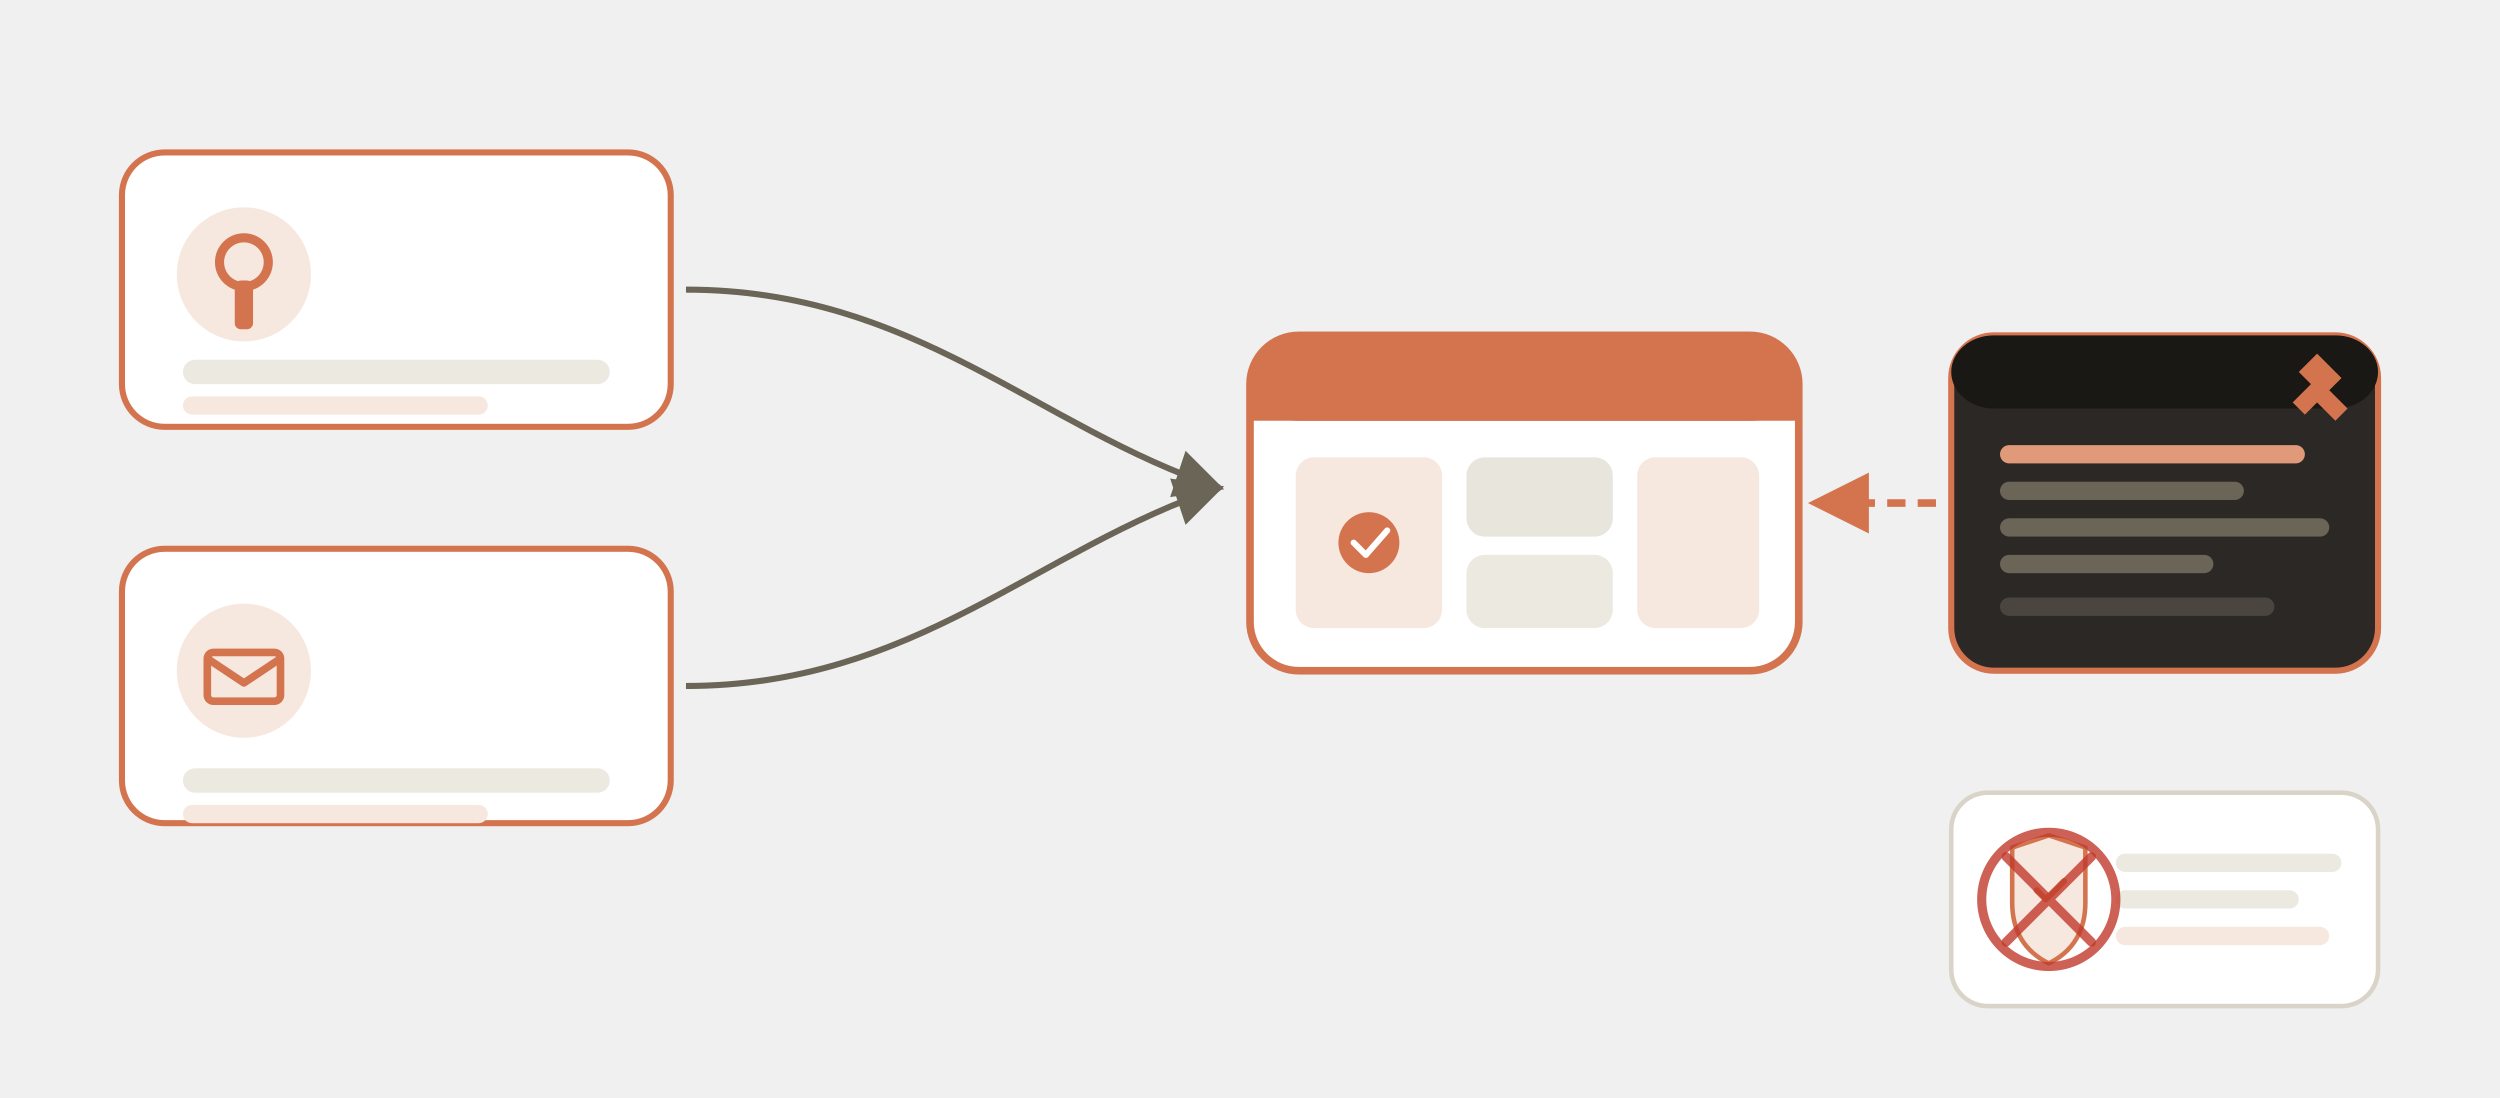
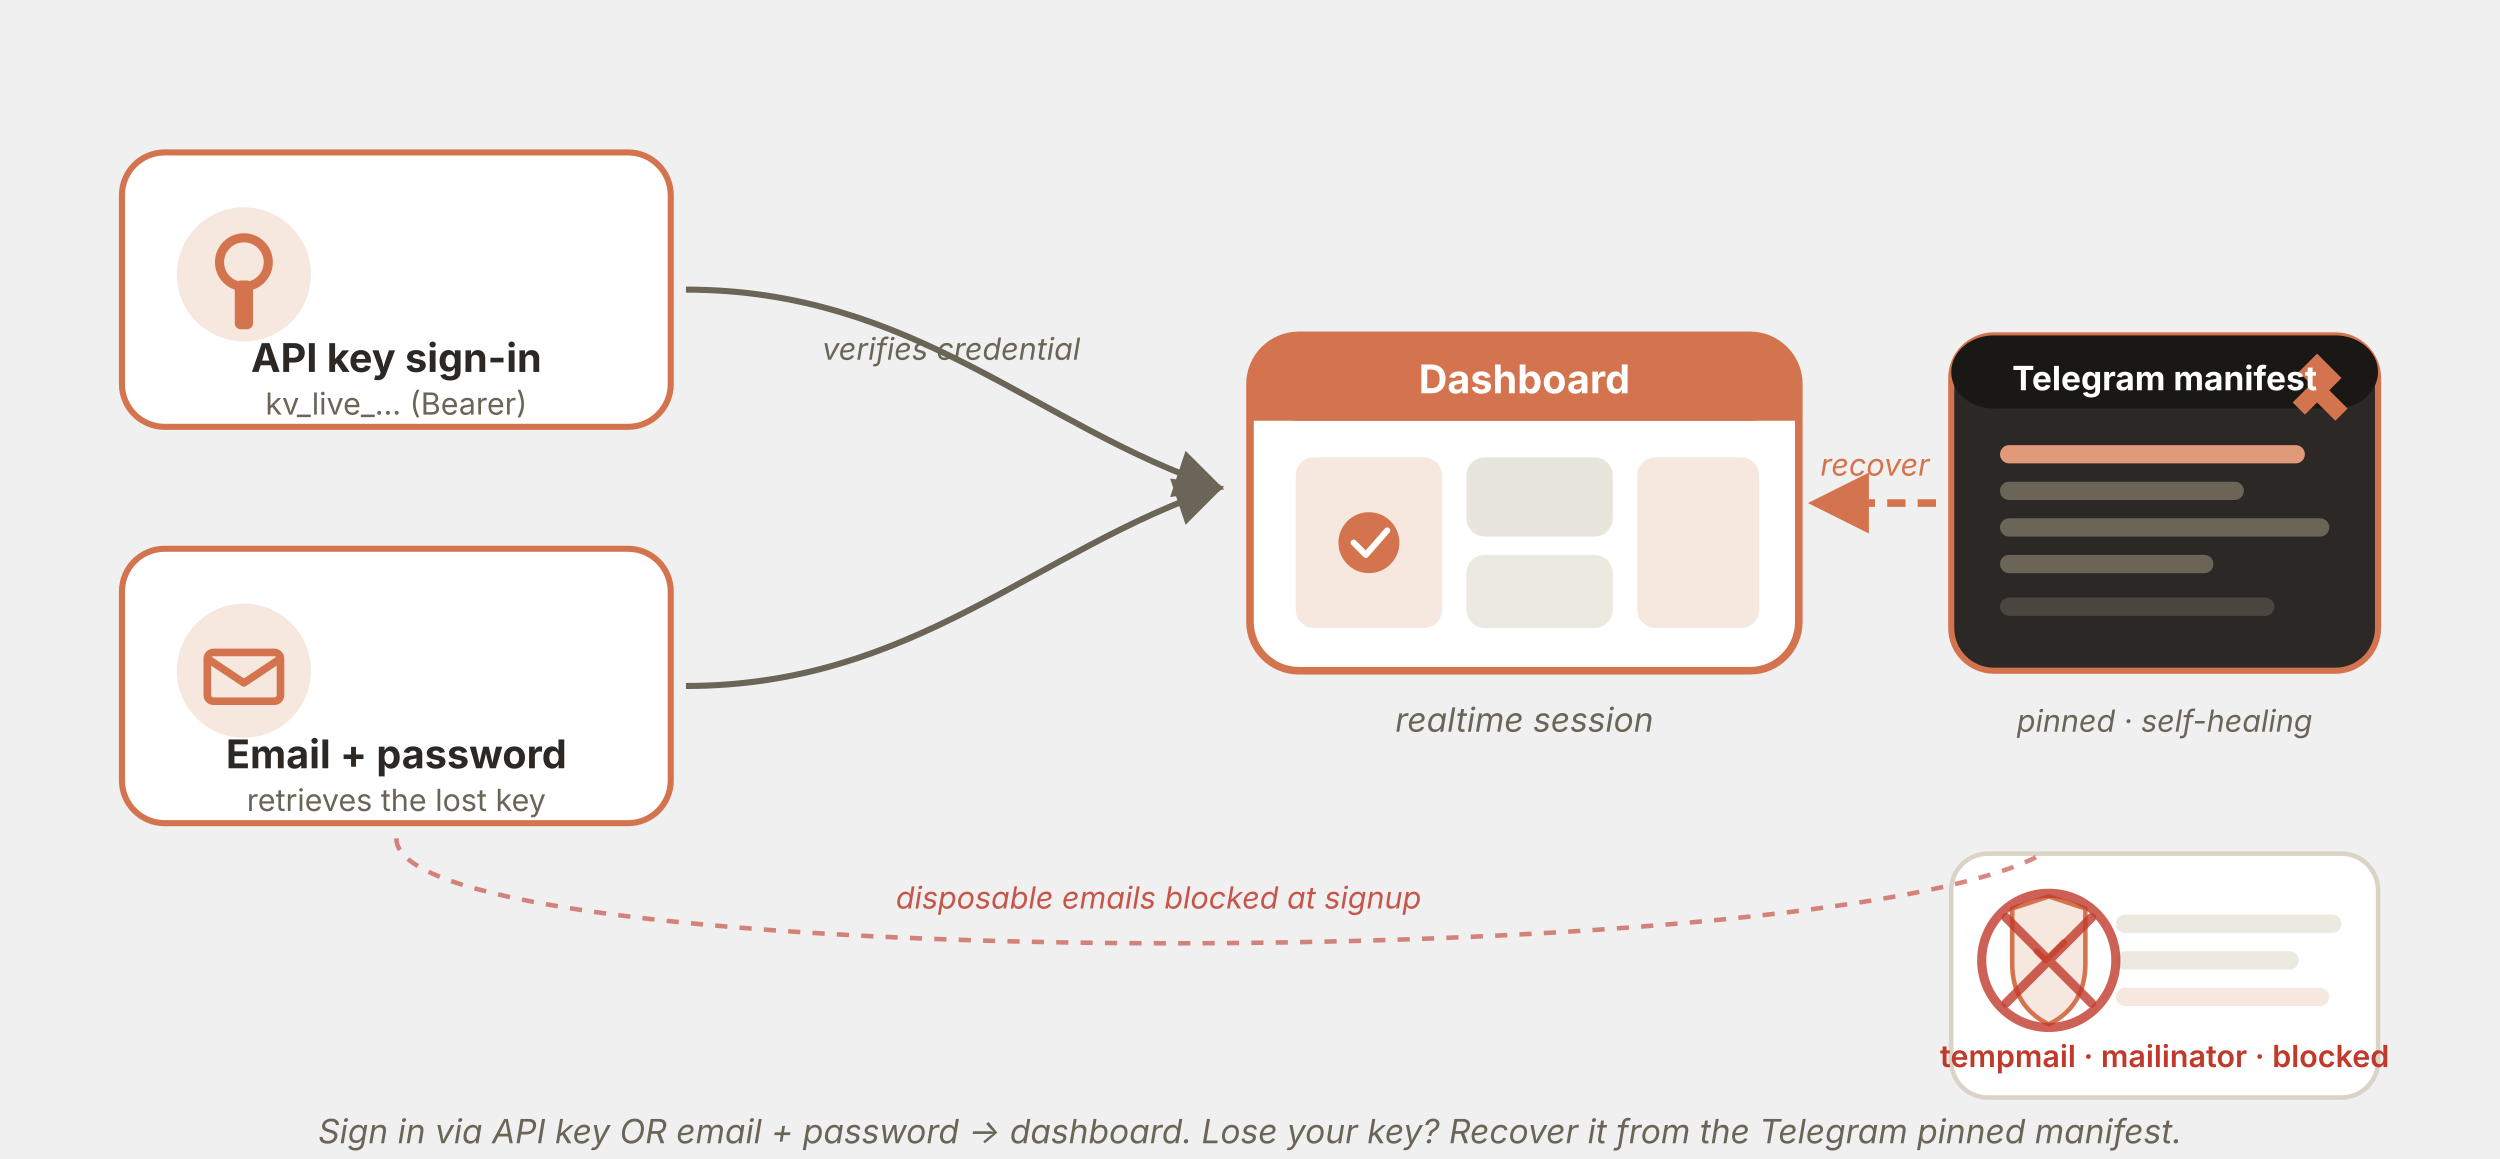
- <svg xmlns="http://www.w3.org/2000/svg" width="820" height="360" viewBox="0 0 820 360" role="img" aria-label="Authentication and recovery flow">
+ <svg xmlns="http://www.w3.org/2000/svg" width="820" height="380" viewBox="0 0 820 380" role="img" aria-label="Authentication and recovery flow">
  <defs>
    <marker id="arrAuth" viewBox="0 0 10 10" refX="9" refY="5" markerWidth="8" markerHeight="8" orient="auto-start-reverse">
      <path d="M0 0 L10 5 L0 10 z" fill="#6b6557" />
    </marker>
    <marker id="arrRec" viewBox="0 0 10 10" refX="9" refY="5" markerWidth="8" markerHeight="8" orient="auto-start-reverse">
      <path d="M0 0 L10 5 L0 10 z" fill="#d4744f" />
    </marker>
  </defs>
  <rect x="40" y="50" width="180" height="90" rx="14" fill="#ffffff" stroke="#d4744f" stroke-width="2" />
  <circle cx="80" cy="90" r="22" fill="#f7e8df" />
  <circle cx="80" cy="86" r="8" fill="none" stroke="#d4744f" stroke-width="3" />
  <rect x="77" y="92" width="6" height="16" rx="2" fill="#d4744f" />
-   <rect x="60" y="118" width="140" height="8" rx="4" fill="#ece9e1" />
-   <rect x="60" y="130" width="100" height="6" rx="3" fill="#f7e8df" />
+   <text x="130" y="122" font-family="system-ui, -apple-system, sans-serif" font-size="13" font-weight="700" fill="#2b2825" text-anchor="middle">API key sign-in</text>
+   <text x="130" y="136" font-family="system-ui, -apple-system, sans-serif" font-size="10" fill="#6b6557" text-anchor="middle">kv_live_… (Bearer)</text>
  <rect x="40" y="180" width="180" height="90" rx="14" fill="#ffffff" stroke="#d4744f" stroke-width="2" />
  <circle cx="80" cy="220" r="22" fill="#f7e8df" />
  <rect x="68" y="214" width="24" height="16" rx="2" fill="none" stroke="#d4744f" stroke-width="2.5" />
  <path d="M68 216 L80 224 L92 216" fill="none" stroke="#d4744f" stroke-width="2.5" stroke-linejoin="round" />
-   <rect x="60" y="252" width="140" height="8" rx="4" fill="#ece9e1" />
-   <rect x="60" y="264" width="100" height="6" rx="3" fill="#f7e8df" />
+   <text x="130" y="252" font-family="system-ui, -apple-system, sans-serif" font-size="13" font-weight="700" fill="#2b2825" text-anchor="middle">Email + password</text>
+   <text x="130" y="266" font-family="system-ui, -apple-system, sans-serif" font-size="10" fill="#6b6557" text-anchor="middle">retrieves the lost key</text>
  <path d="M225 95 C 300 95, 340 140, 400 160" fill="none" stroke="#6b6557" stroke-width="2" marker-end="url(#arrAuth)" />
  <path d="M225 225 C 300 225, 340 180, 400 160" fill="none" stroke="#6b6557" stroke-width="2" marker-end="url(#arrAuth)" />
+   <text x="312" y="118" font-family="system-ui, -apple-system, sans-serif" font-size="10" font-style="italic" fill="#6b6557" text-anchor="middle">verifies credential</text>
  <rect x="410" y="110" width="180" height="110" rx="16" fill="#ffffff" stroke="#d4744f" stroke-width="2.5" />
  <rect x="410" y="110" width="180" height="28" rx="16" fill="#d4744f" />
  <rect x="410" y="124" width="180" height="14" fill="#d4744f" />
+   <text x="500" y="129" font-family="system-ui, -apple-system, sans-serif" font-size="13" font-weight="700" fill="#ffffff" text-anchor="middle">Dashboard</text>
  <rect x="425" y="150" width="48" height="56" rx="6" fill="#f7e8df" />
  <rect x="481" y="150" width="48" height="26" rx="6" fill="#e8e5dc" />
  <rect x="481" y="182" width="48" height="24" rx="6" fill="#ece9e1" />
  <rect x="537" y="150" width="40" height="56" rx="6" fill="#f7e8df" />
  <circle cx="449" cy="178" r="10" fill="#d4744f" />
  <path d="M444 178 L448 182 L455 174" stroke="#ffffff" stroke-width="2" fill="none" stroke-linecap="round" stroke-linejoin="round" />
+   <text x="500" y="240" font-family="system-ui, -apple-system, sans-serif" font-size="11" font-style="italic" fill="#6b6557" text-anchor="middle">realtime session</text>
  <rect x="640" y="110" width="140" height="110" rx="14" fill="#2b2825" stroke="#d4744f" stroke-width="2" />
  <rect x="640" y="110" width="140" height="24" rx="14" fill="#1a1815" />
  <path d="M760 116 L768 124 L764 128 L770 134 L766 138 L760 132 L756 136 L752 132 L758 126 L754 122 z" fill="#d4744f" />
+   <text x="710" y="128" font-family="system-ui, -apple-system, sans-serif" font-size="11" font-weight="700" fill="#ffffff" text-anchor="middle">Telegram manifest</text>
  <rect x="656" y="146" width="100" height="6" rx="3" fill="#e09a7a" />
  <rect x="656" y="158" width="80" height="6" rx="3" fill="#6b6557" />
  <rect x="656" y="170" width="108" height="6" rx="3" fill="#6b6557" />
  <rect x="656" y="182" width="70" height="6" rx="3" fill="#6b6557" />
  <rect x="656" y="196" width="90" height="6" rx="3" fill="#4a463f" />
+   <text x="710" y="240" font-family="system-ui, -apple-system, sans-serif" font-size="10" font-style="italic" fill="#6b6557" text-anchor="middle">pinned · self-healing</text>
  <path d="M635 165 L595 165" fill="none" stroke="#d4744f" stroke-width="2.5" stroke-dasharray="6 4" marker-end="url(#arrRec)" />
-   <rect x="640" y="260" width="140" height="70" rx="12" fill="#ffffff" stroke="#d9d4c7" stroke-width="1.5" />
-   <path d="M660 278 L660 296 Q660 310 672 316 Q684 310 684 296 L684 278 L672 274 z" fill="#f7e8df" stroke="#d4744f" stroke-width="1.5" stroke-linejoin="round" />
-   <path d="M668 292 L671 295 L677 289" stroke="#d4744f" stroke-width="2" fill="none" stroke-linecap="round" stroke-linejoin="round" />
-   <rect x="694" y="280" width="74" height="6" rx="3" fill="#ece9e1" />
-   <rect x="694" y="292" width="60" height="6" rx="3" fill="#ece9e1" />
-   <rect x="694" y="304" width="70" height="6" rx="3" fill="#f7e8df" />
-   <circle cx="672" cy="295" r="22" fill="none" stroke="#c0392b" stroke-width="3" opacity="0.8" />
-   <path d="M658 281 L686 309 M686 281 L658 309" stroke="#c0392b" stroke-width="3" stroke-linecap="round" opacity="0.8" />
+   <text x="615" y="156" font-family="system-ui, -apple-system, sans-serif" font-size="10" font-style="italic" fill="#d4744f" text-anchor="middle">recover</text>
+   <rect x="640" y="280" width="140" height="80" rx="12" fill="#ffffff" stroke="#d9d4c7" stroke-width="1.5" />
+   <path d="M660 298 L660 316 Q660 330 672 336 Q684 330 684 316 L684 298 L672 294 z" fill="#f7e8df" stroke="#d4744f" stroke-width="1.5" stroke-linejoin="round" />
+   <path d="M668 312 L671 315 L677 309" stroke="#d4744f" stroke-width="2" fill="none" stroke-linecap="round" stroke-linejoin="round" />
+   <rect x="694" y="300" width="74" height="6" rx="3" fill="#ece9e1" />
+   <rect x="694" y="312" width="60" height="6" rx="3" fill="#ece9e1" />
+   <rect x="694" y="324" width="70" height="6" rx="3" fill="#f7e8df" />
+   <circle cx="672" cy="315" r="22" fill="none" stroke="#c0392b" stroke-width="3" opacity="0.8" />
+   <path d="M658 301 L686 329 M686 301 L658 329" stroke="#c0392b" stroke-width="3" stroke-linecap="round" opacity="0.8" />
+   <text x="710" y="350" font-family="system-ui, -apple-system, sans-serif" font-size="10" font-weight="600" fill="#c0392b" text-anchor="middle">tempmail · mailinator · blocked</text>
+   <path d="M130 275 C 130 320, 600 320, 670 280" fill="none" stroke="#c0392b" stroke-width="1.5" stroke-dasharray="4 4" opacity="0.6" />
+   <text x="380" y="298" font-family="system-ui, -apple-system, sans-serif" font-size="10" font-style="italic" fill="#c0392b" text-anchor="middle" opacity="0.85">disposable emails blocked at signup</text>
+   <text x="410" y="375" font-family="system-ui, -apple-system, sans-serif" font-size="11" font-style="italic" fill="#6b6557" text-anchor="middle">Sign in via API key OR email + password → dashboard. Lose your key? Recover it from the Telegram pinned manifest.</text>
</svg>
